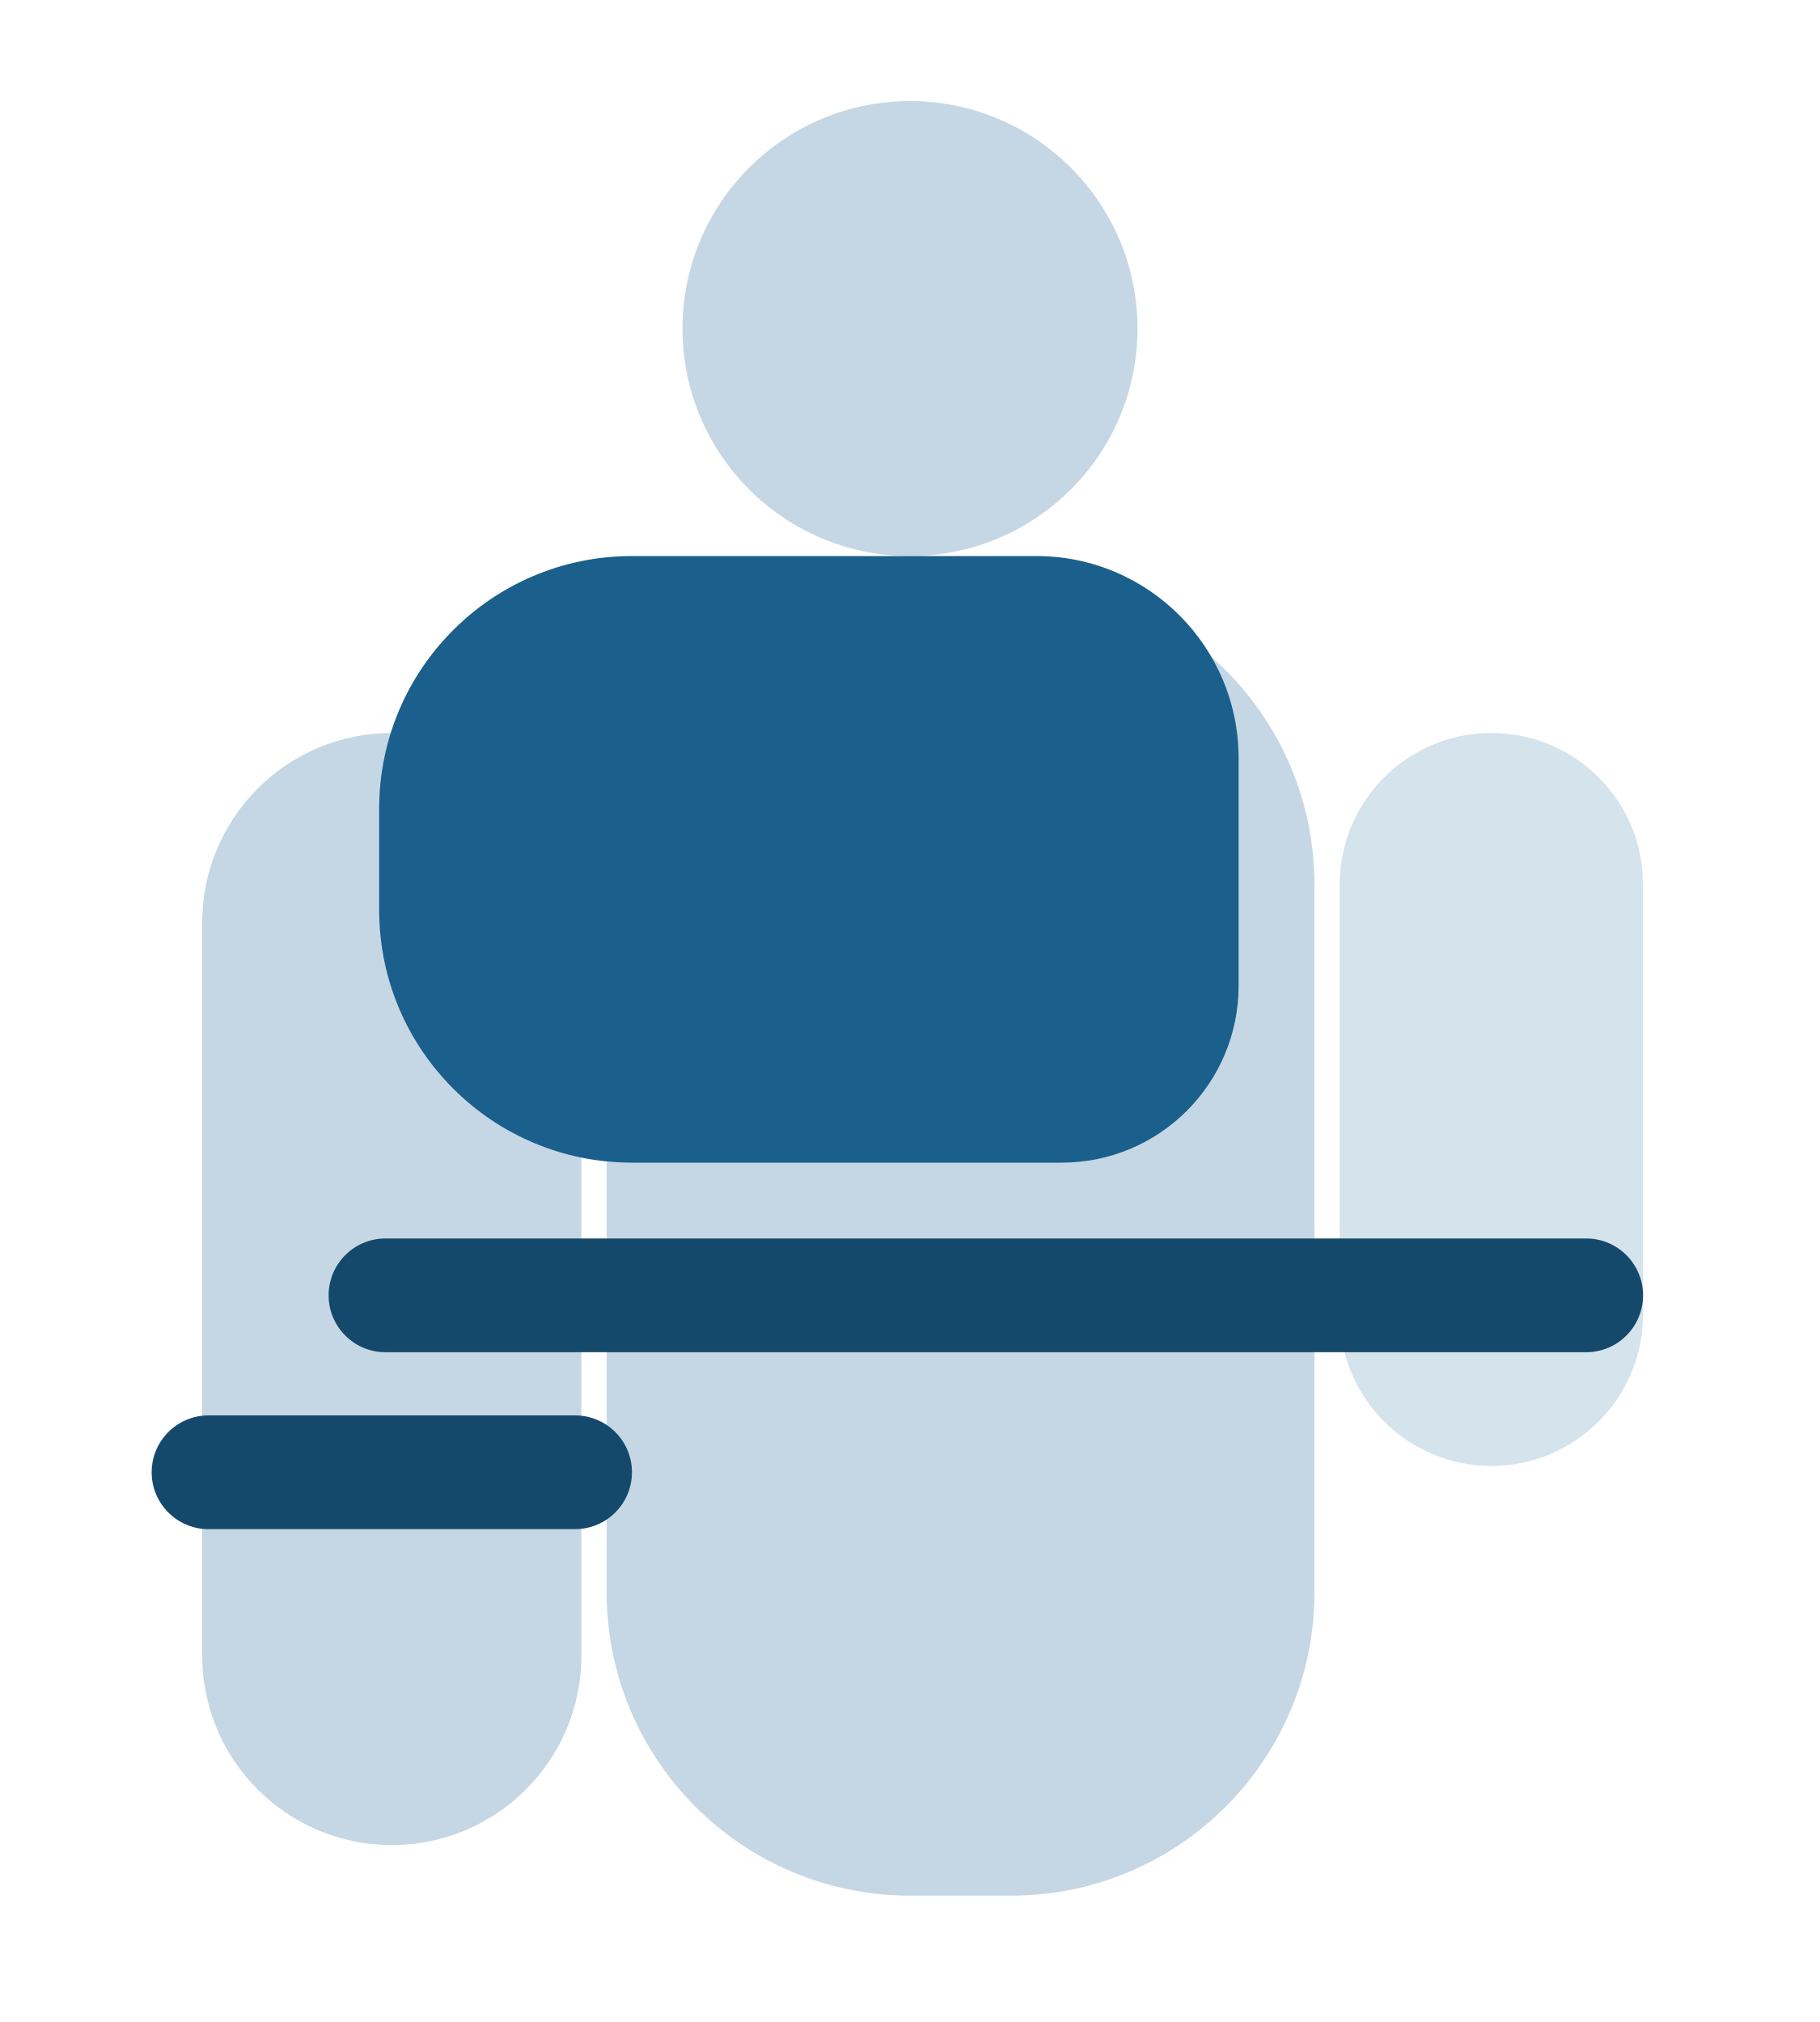
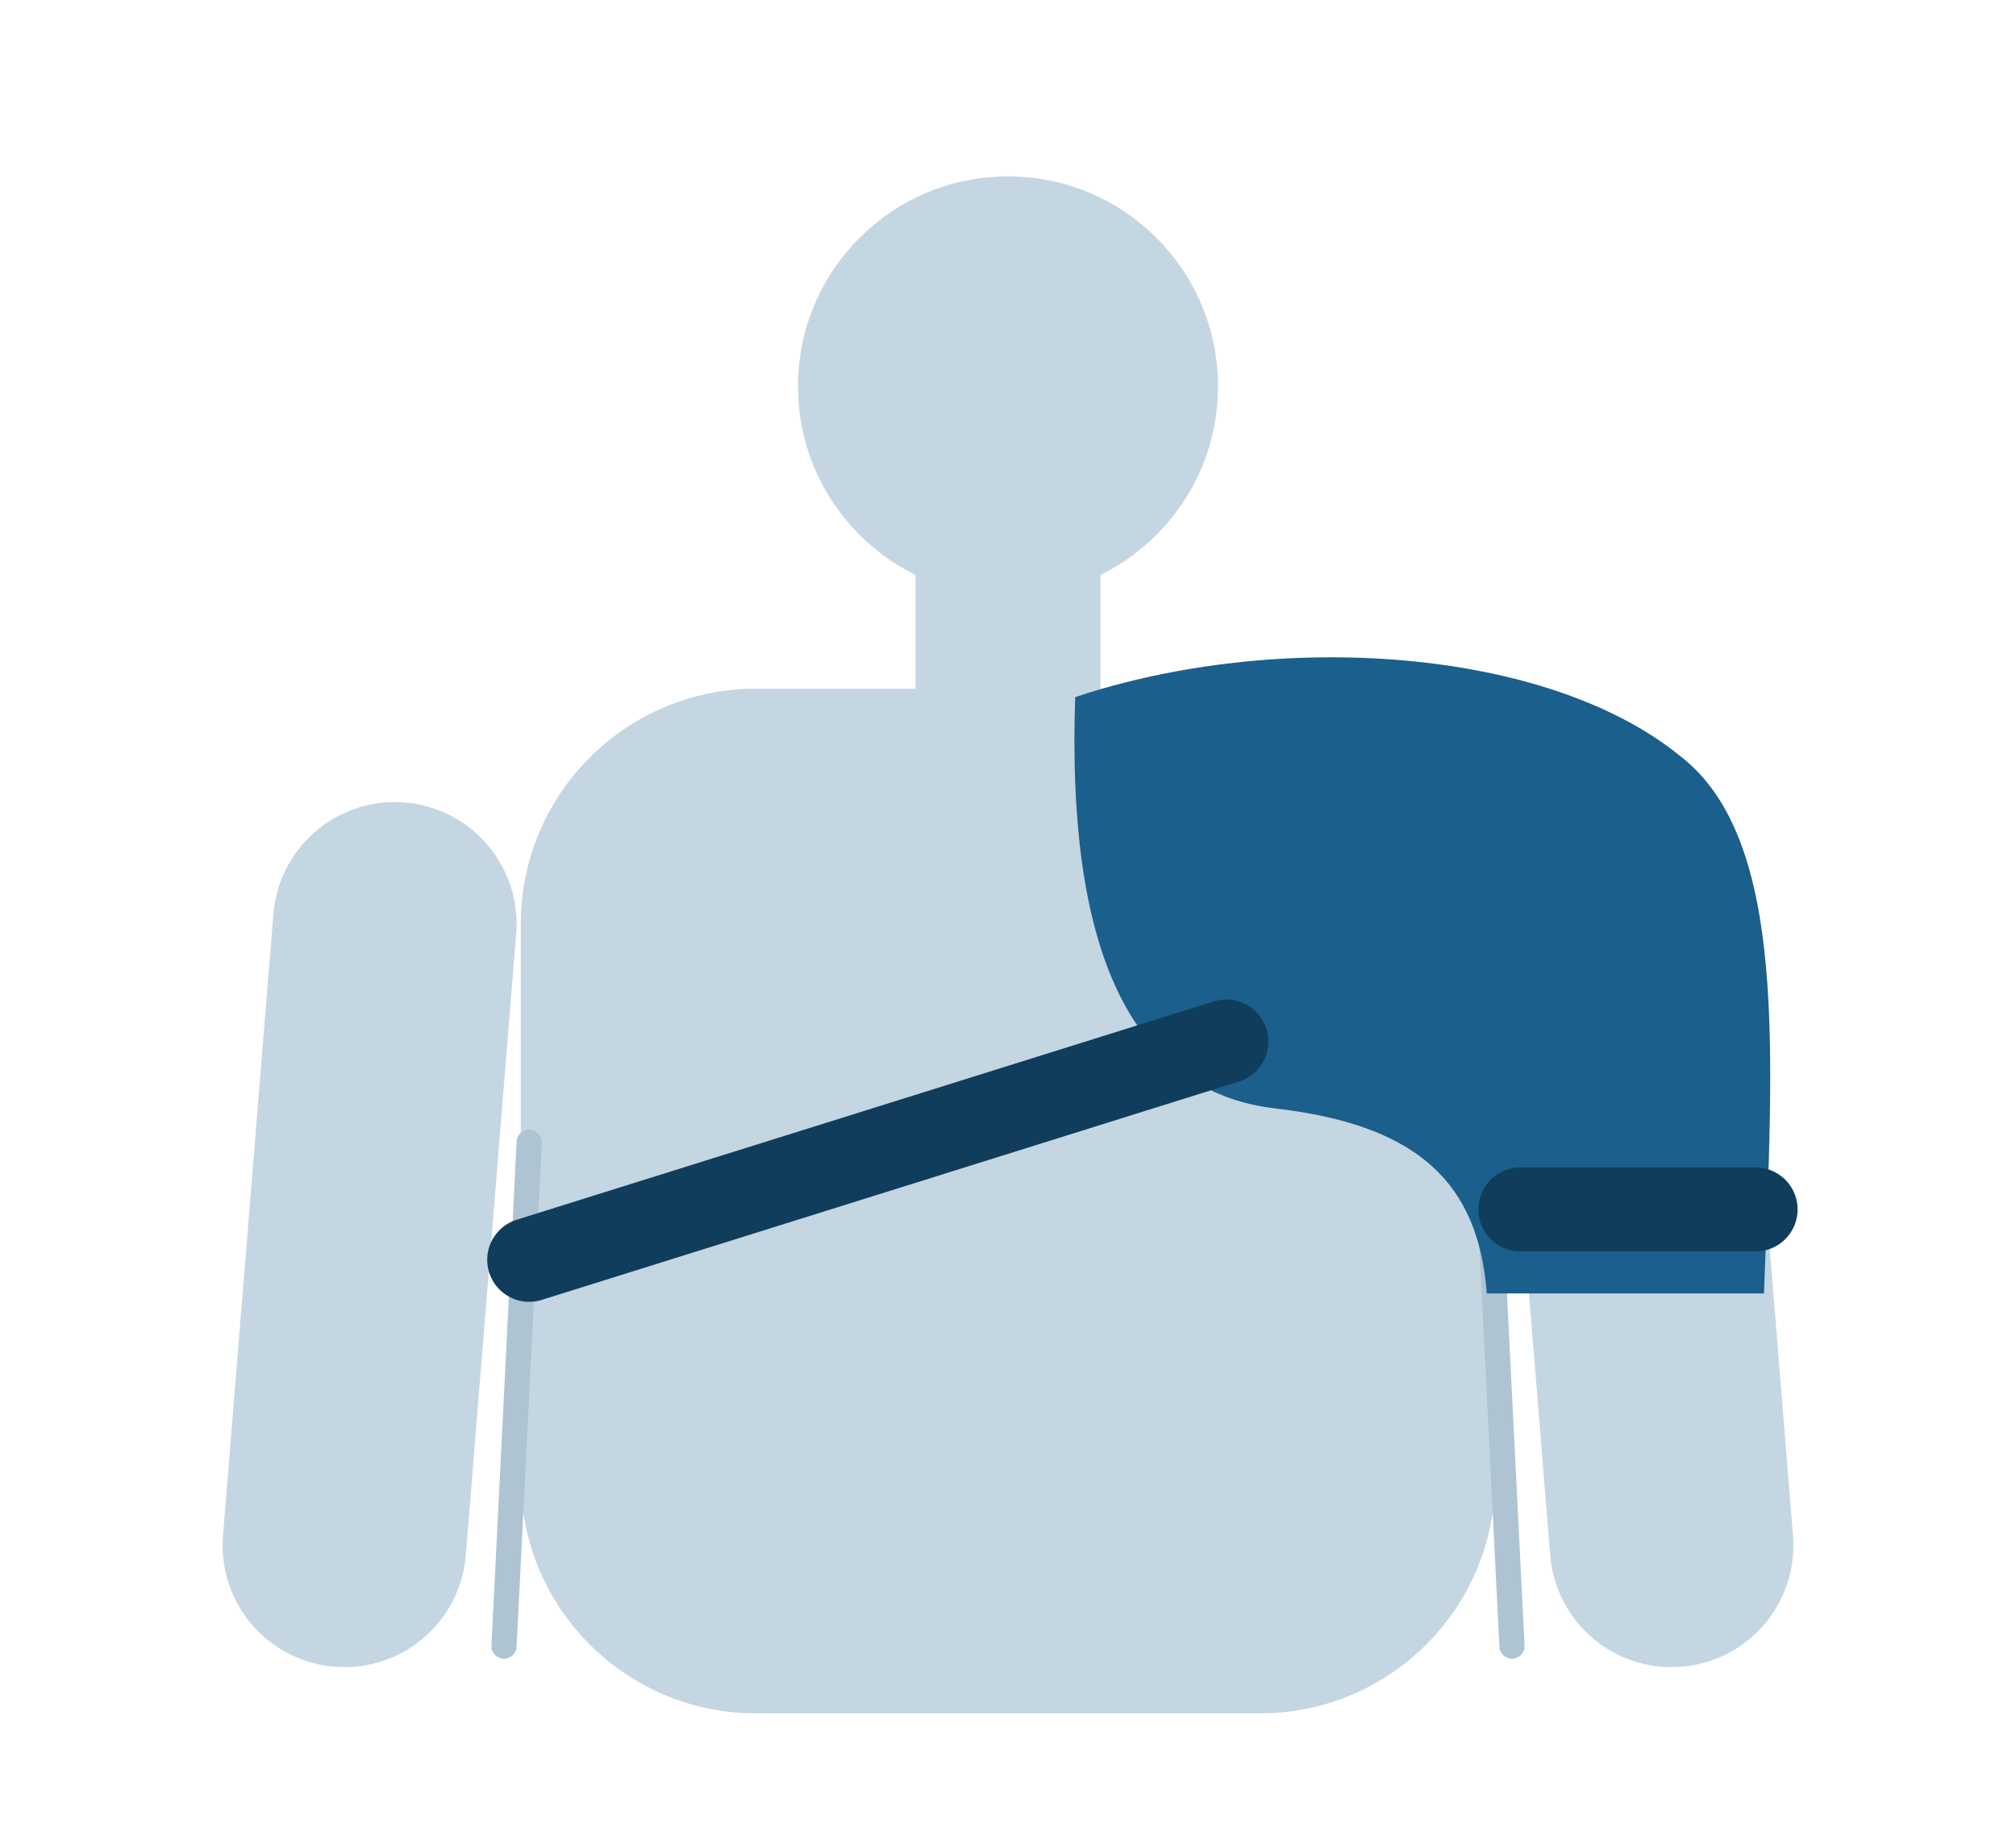
- <svg xmlns="http://www.w3.org/2000/svg" viewBox="92 4 144 160" role="img" aria-label="Shoulder">
-   <rect x="198" y="62" width="24" height="58" rx="12" fill="#d5e3ec" />
-   <circle cx="164" cy="30" r="18" fill="#c5d7e4" />
-   <rect x="140" y="50" width="56" height="104" rx="24" fill="#c5d7e4" />
-   <rect x="108" y="62" width="30" height="88" rx="15" fill="#c5d7e4" />
-   <path d="M104 48h70a16 16 0 0 1 16 16v18a14 14 0 0 1-14 14h-34a20 20 0 0 1-20-20v-8a20 20 0 0 1 20-20z" fill="#1b5f8c" />
-   <rect x="118" y="102" width="104" height="9" rx="4.5" fill="#15496c" />
-   <rect x="104" y="116" width="38" height="9" rx="4.5" fill="#15496c" />
+ <svg xmlns="http://www.w3.org/2000/svg" viewBox="0 0 240 220" role="img" aria-label="Shoulder">
+   <g fill="#c4d6e2">
+     <circle cx="120" cy="46" r="25" />
+     <rect x="109" y="64" width="22" height="26" />
+     <rect x="62" y="82" width="116" height="122" rx="28" />
+   </g>
+   <g fill="none" stroke="#c4d6e2" stroke-width="29" stroke-linecap="round">
+     <path d="M47 110l-6 74" />
+     <path d="M193 110l6 74" />
+   </g>
+   <g fill="none" stroke="#aec4d3" stroke-width="3" stroke-linecap="round">
+     <path d="M63 136l-3 60" />
+     <path d="M177 136l3 60" />
+   </g>
+   <path d="M128 83c24-8 56-6 72 7 13 10 11 36 10 64h-33c-1-13-8-20-25-22-18-2-25-20-24-49z" fill="#1b5f8c" />
+   <g fill="none" stroke="#113d5c" stroke-width="10" stroke-linecap="round">
+     <path d="M146 124l-83 26" />
+     <path d="M181 144h28" />
+   </g>
</svg>
